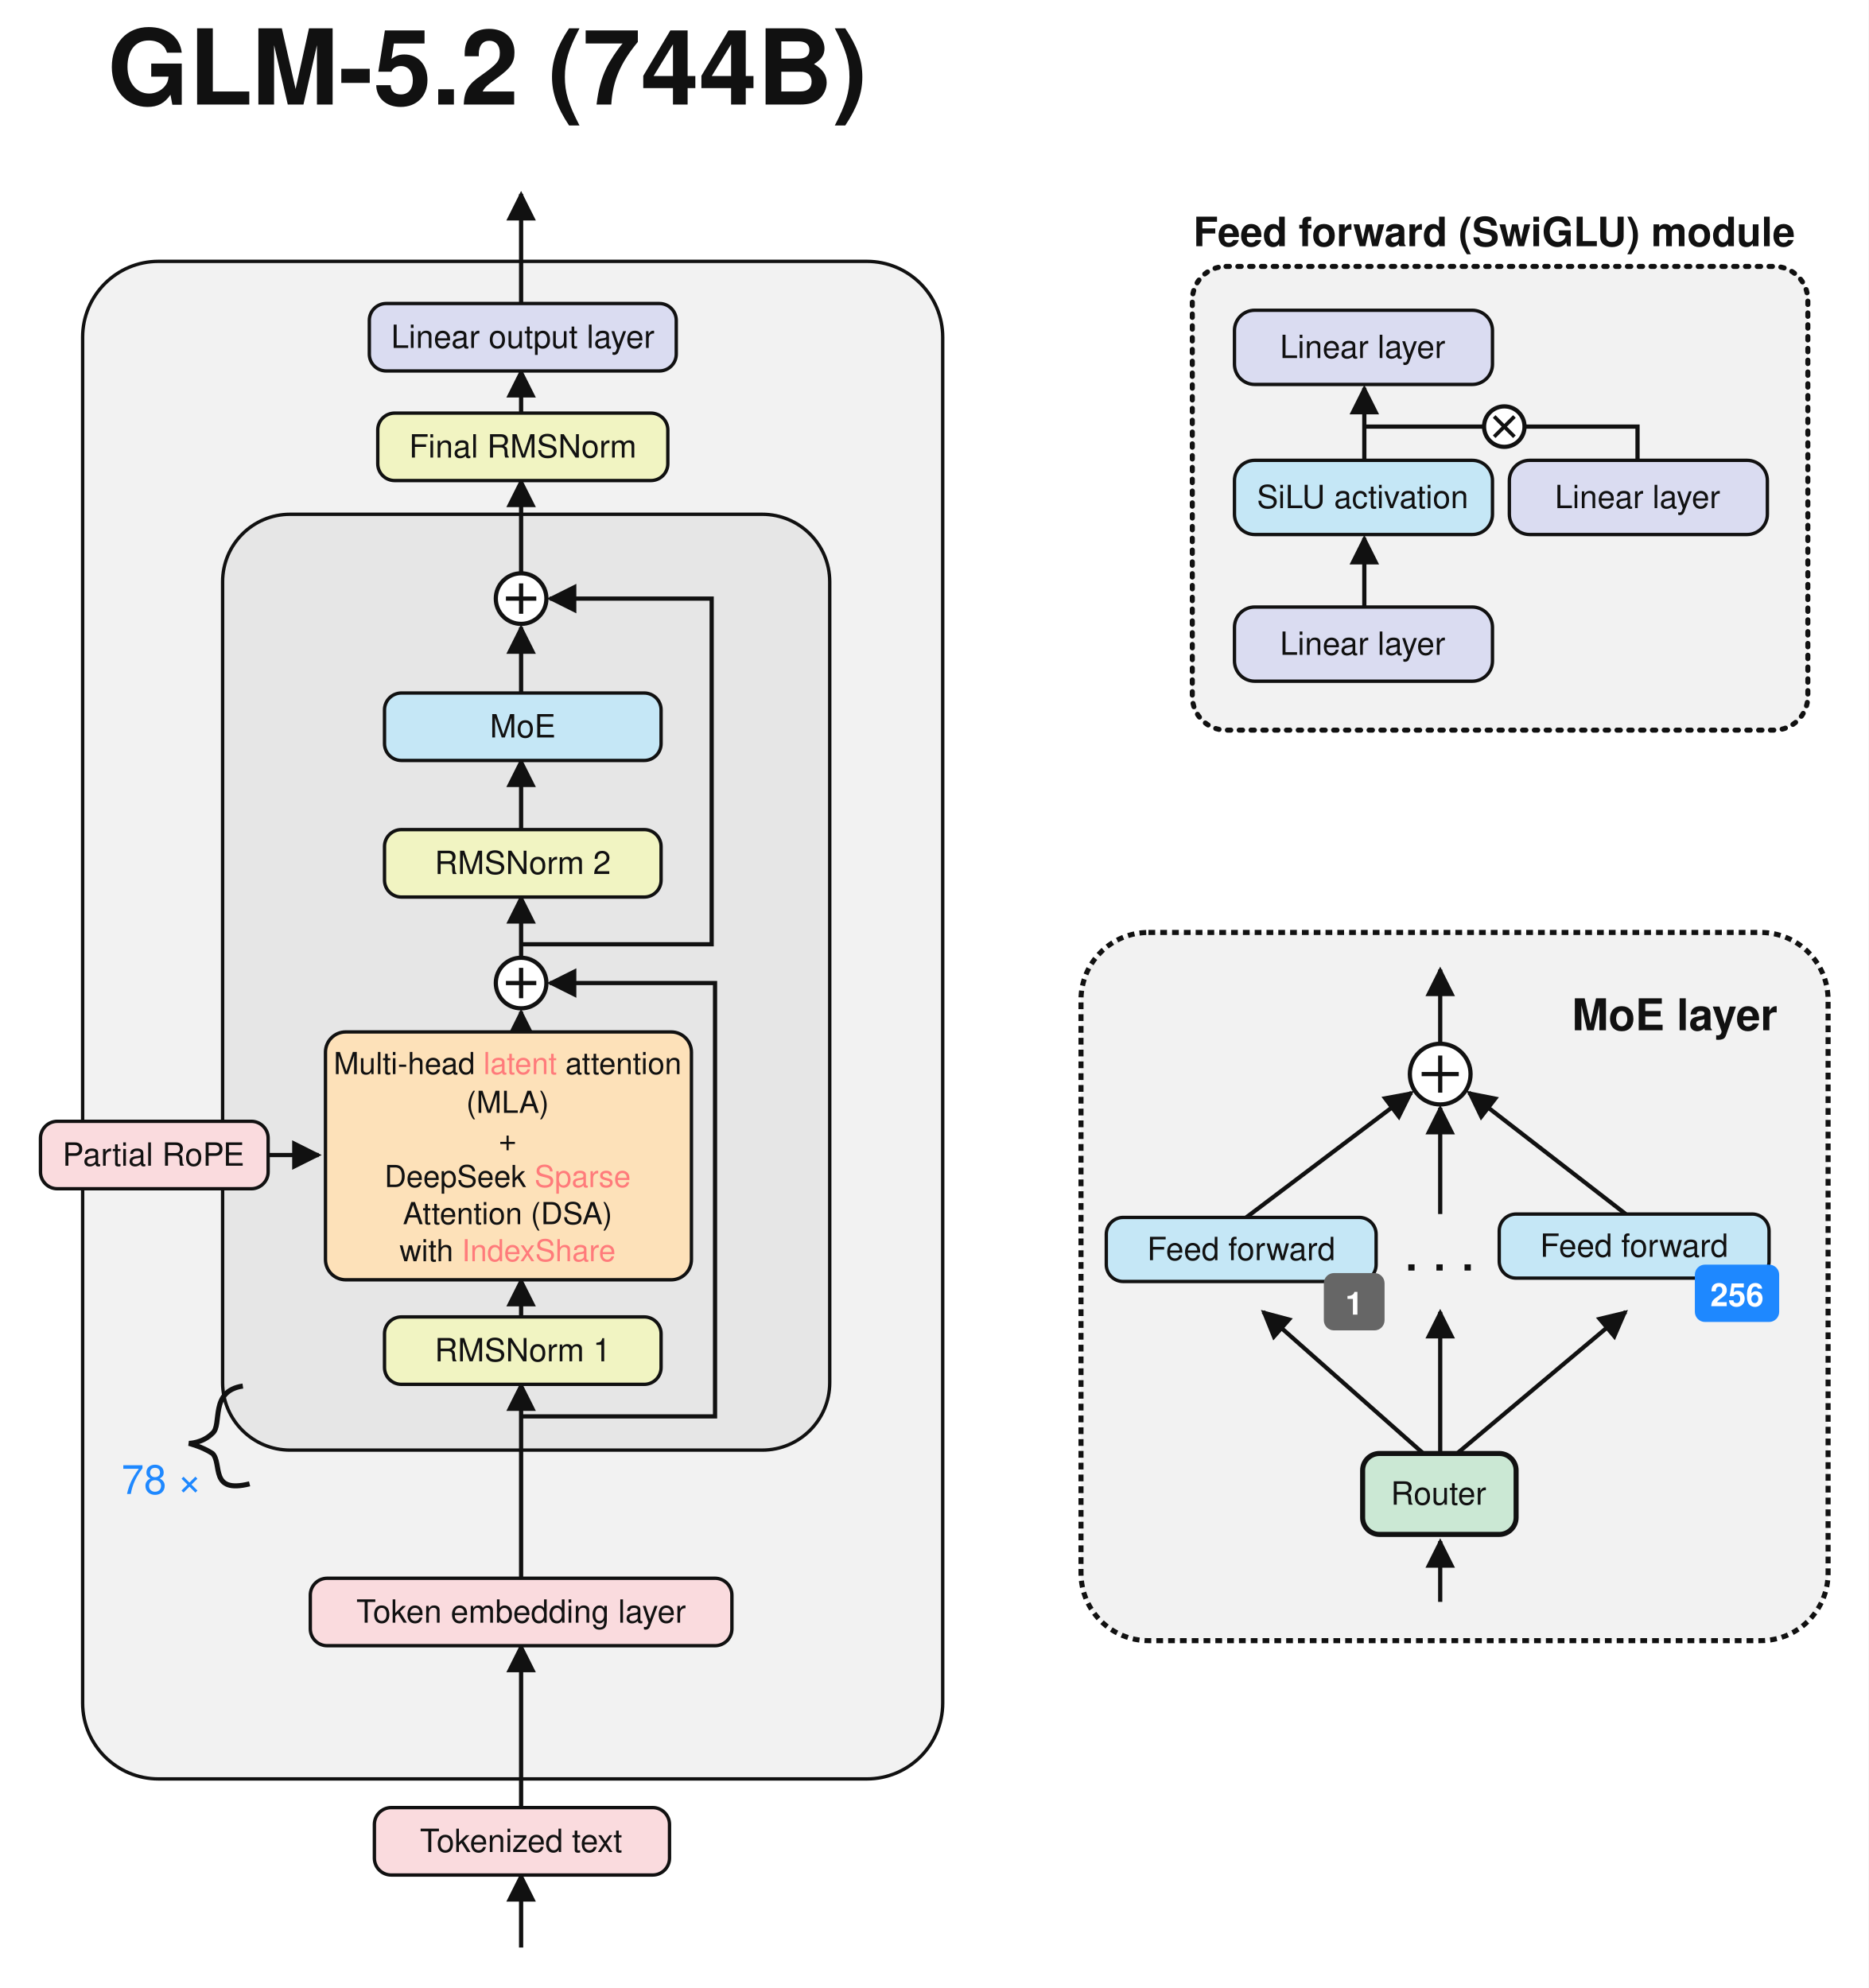
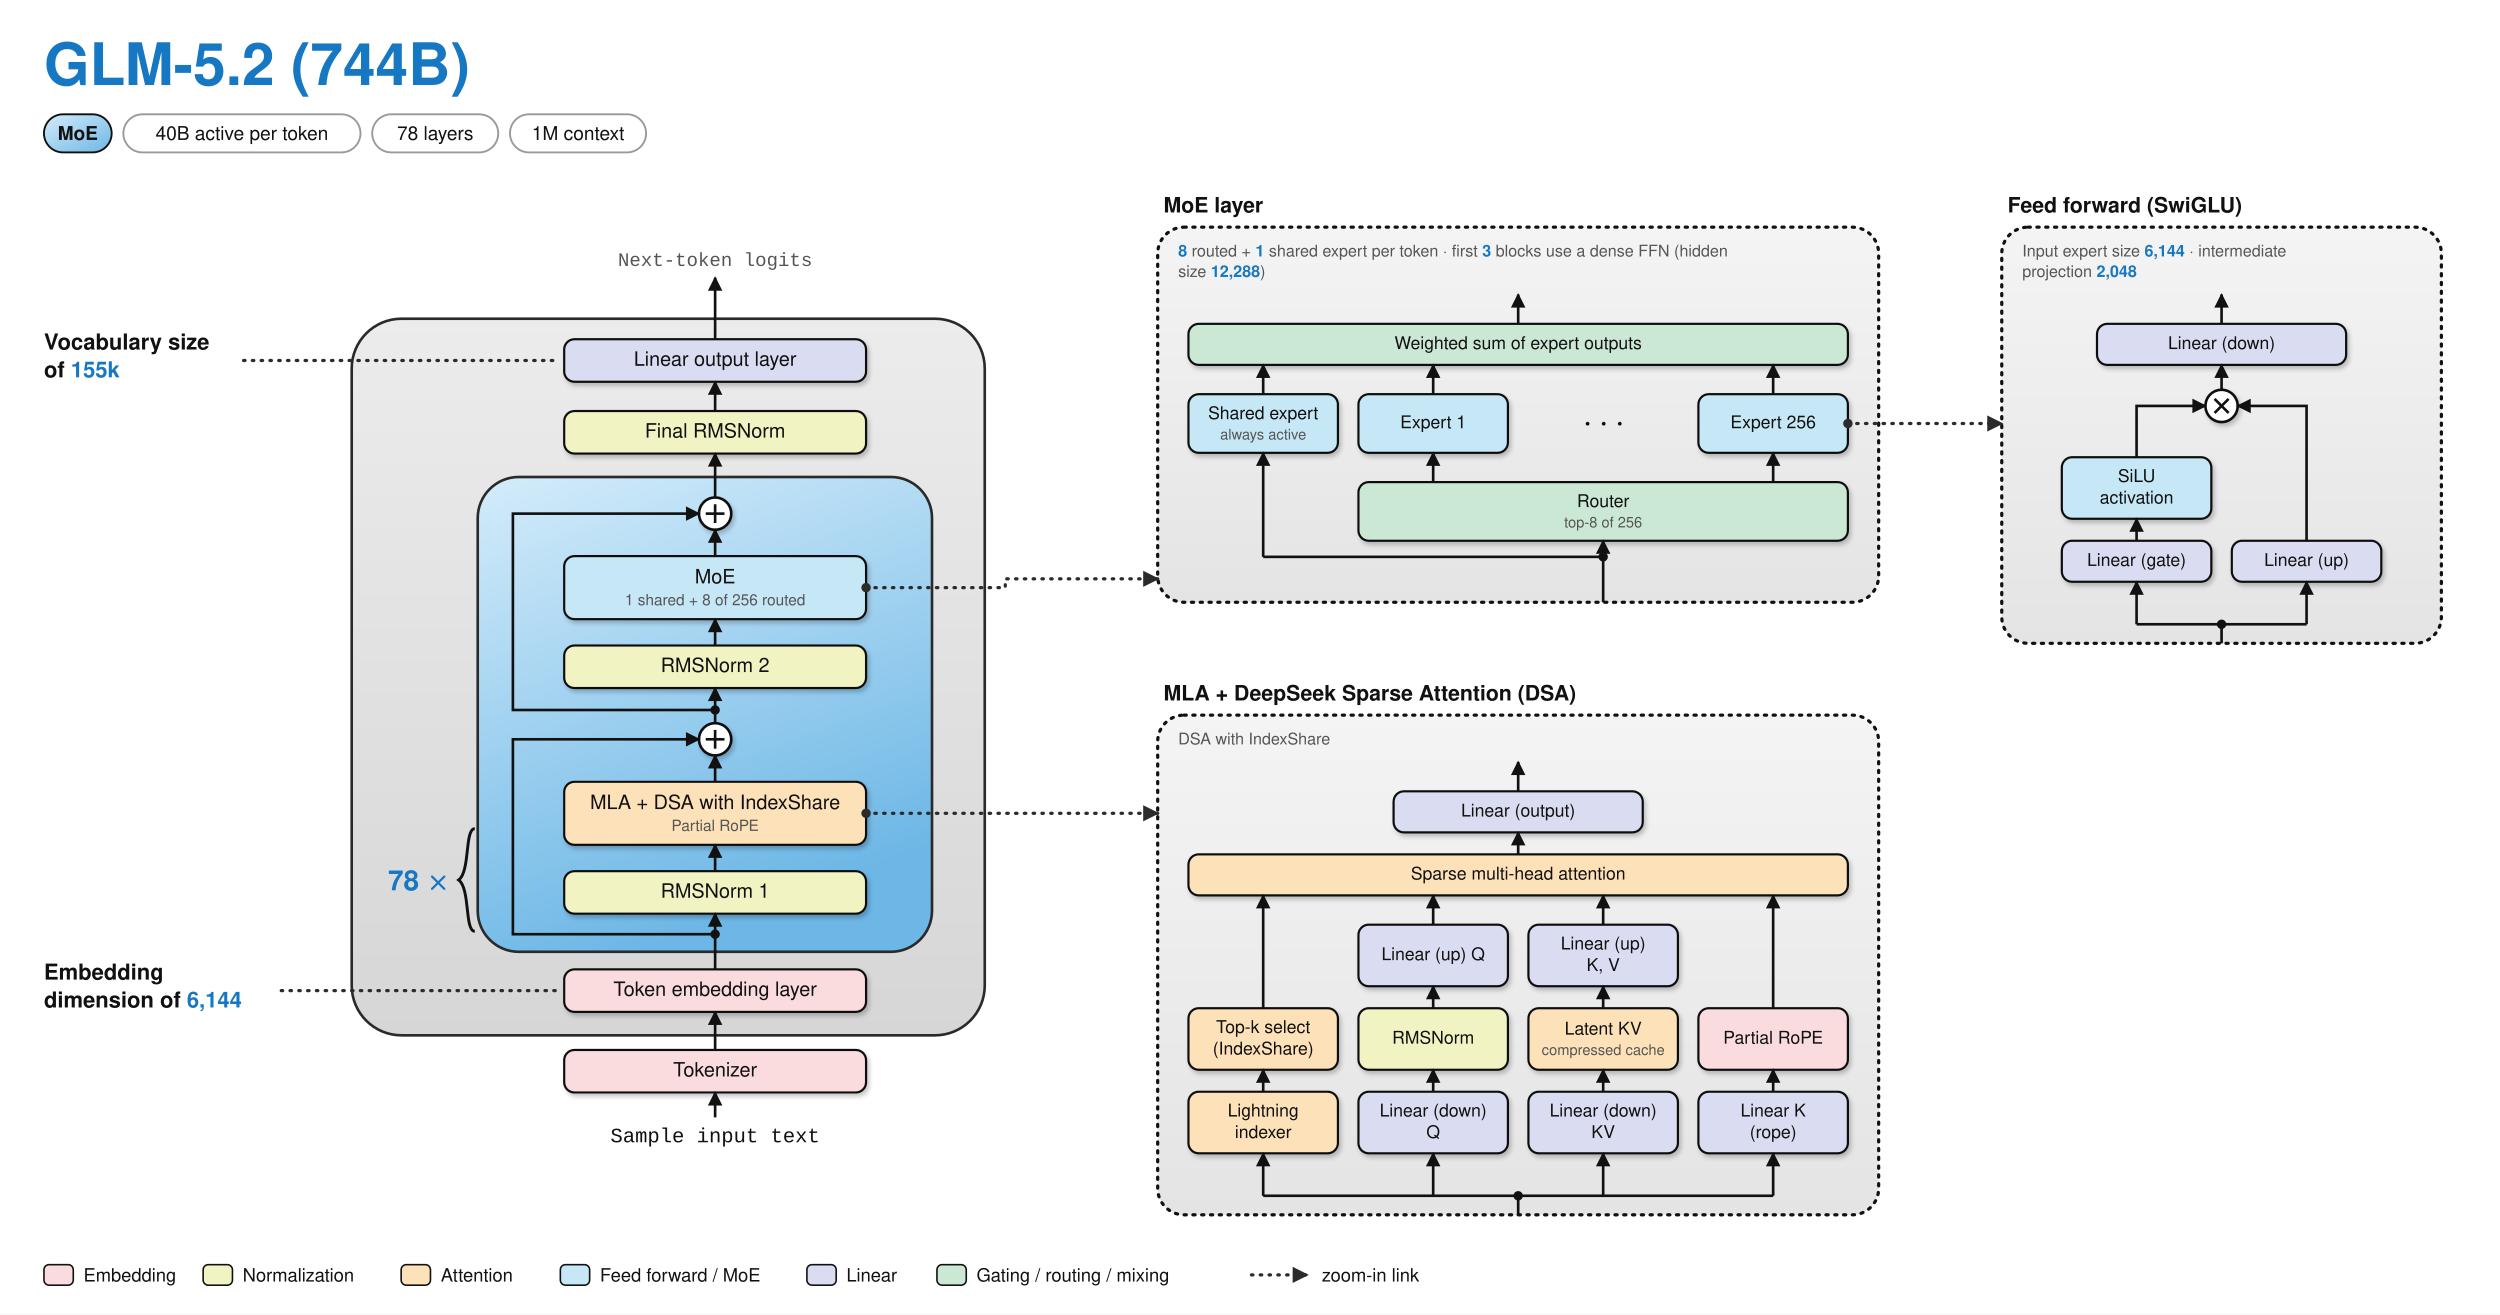
- <svg xmlns="http://www.w3.org/2000/svg" viewBox="156 0 1108 1179" width="1108" height="1179" font-family="Helvetica, Arial, sans-serif">
+ <svg xmlns="http://www.w3.org/2000/svg" viewBox="0 0 1706 897" width="1706" height="897" font-family="'Segoe UI', 'Segoe UI Variable', Helvetica, Arial, sans-serif">
  <defs>
-     <marker id="arr" viewBox="0 0 10 10" refX="9" refY="5" markerWidth="7" markerHeight="7" orient="auto-start-reverse">
+     <marker id="ar" viewBox="0 0 10 10" refX="9" refY="5" markerWidth="5.5" markerHeight="5.5" orient="auto-start-reverse">
      <path d="M0,0 L10,5 L0,10 z" fill="#111" />
    </marker>
-     <linearGradient id="blueGrad" x1="0" y1="0" x2="0" y2="1">
-       <stop offset="0" stop-color="#0a66d0" />
-       <stop offset="1" stop-color="#4dbaf7" />
-     </linearGradient>
-     <style>
-       .box { fill: #fff; stroke: #111; stroke-width: 2; }
-       .lbl { font-size: 19px; fill: #111; text-anchor: middle; dominant-baseline: middle; }
-       .line { stroke: #111; stroke-width: 2.5; fill: none; }
-       .dot { stroke: #111; stroke-width: 3; stroke-dasharray: 2 5; stroke-linecap: round; fill: none; }
-       .note { font-size: 24px; font-weight: bold; fill: #111; }
-       .blue { fill: #1e88ff; }
-       .red { fill: #ff7b7b; }
-     </style>
+     <marker id="lk" viewBox="0 0 10 10" refX="9" refY="5" markerWidth="5" markerHeight="5" orient="auto-start-reverse">
+       <path d="M0,0 L10,5 L0,10 z" fill="#2b2b2b" />
+     </marker>
+     <filter id="sh" x="-10%" y="-20%" width="130%" height="160%">
+       <feDropShadow dx="1.5" dy="2.2" stdDeviation="1.6" flood-color="#000" flood-opacity="0.22" />
+     </filter>
+     <linearGradient id="bg" x1="0" y1="0" x2="0.35" y2="1">
+       <stop offset="0.00" stop-color="#d4ecfa" />
+       <stop offset="1.00" stop-color="#6db7e6" />
+     </linearGradient>
+     <linearGradient id="fg" x1="0" y1="0" x2="0" y2="1">
+       <stop offset="0" stop-color="#ececec" />
+       <stop offset="1" stop-color="#d6d6d6" />
+     </linearGradient>
+     <linearGradient id="pg" x1="0" y1="0" x2="0" y2="1">
+       <stop offset="0" stop-color="#f4f4f4" />
+       <stop offset="1" stop-color="#e4e4e4" />
+     </linearGradient>
+     <linearGradient id="chipDense" x1="0" y1="0" x2="1" y2="1">
+       <stop offset="0" stop-color="#dfe2fa" />
+       <stop offset="1" stop-color="#9aa2e8" />
+     </linearGradient>
+     <linearGradient id="chipMoE" x1="0" y1="0" x2="1" y2="1">
+       <stop offset="0" stop-color="#d4ecfa" />
+       <stop offset="1" stop-color="#6db7e6" />
+     </linearGradient>
+     <linearGradient id="chipHybrid" x1="0" y1="0" x2="1" y2="1">
+       <stop offset="0" stop-color="#ffe8cc" />
+       <stop offset="1" stop-color="#f3a95e" />
+     </linearGradient>
+     <linearGradient id="chipRecurrent" x1="0" y1="0" x2="1" y2="1">
+       <stop offset="0" stop-color="#d6f0de" />
+       <stop offset="1" stop-color="#77c690" />
+     </linearGradient>
  </defs>
-   <rect width="1108" height="1179" fill="#fff" x="156" y="0" />
-   <text x="445" y="62" font-size="62" font-weight="bold" fill="#1e88ff" text-anchor="middle" style="fill:#111">GLM-5.2 (744B)</text>
-   <rect x="205" y="155" width="510" height="900" rx="45" fill="#e6e6e6" stroke="#111" stroke-width="2" style="fill:#f2f2f2;stroke:#111" />
-   <rect x="288" y="305" width="360" height="555" rx="40" fill="url(#blueGrad)" stroke="#111" stroke-width="2" style="fill:#e6e6e6;stroke:#111" />
-   <line class="line" x1="465" y1="1155" x2="465" y2="1112" marker-end="url(#arr)" />
-   <line class="line" x1="465" y1="1072" x2="465" y2="976" marker-end="url(#arr)" />
-   <line class="line" x1="465" y1="936" x2="465" y2="821" marker-end="url(#arr)" />
-   <line class="line" x1="465" y1="781" x2="465" y2="759" marker-end="url(#arr)" />
-   <line class="line" x1="465" y1="612" x2="465" y2="600" marker-end="url(#arr)" />
-   <line class="line" x1="465" y1="568" x2="465" y2="532" marker-end="url(#arr)" />
-   <line class="line" x1="465" y1="492" x2="465" y2="451" marker-end="url(#arr)" />
-   <line class="line" x1="465" y1="411" x2="465" y2="372" marker-end="url(#arr)" />
-   <line class="line" x1="465" y1="340" x2="465" y2="285" marker-end="url(#arr)" />
-   <line class="line" x1="465" y1="245" x2="465" y2="220" marker-end="url(#arr)" />
-   <line class="line" x1="465" y1="180" x2="465" y2="115" marker-end="url(#arr)" />
-   <path class="line" d="M465,840 H580 V583 H482" marker-end="url(#arr)" />
-   <path class="line" d="M465,560 H578 V355 H482" marker-end="url(#arr)" />
-   <g>
-     <circle cx="465" cy="355" r="15" fill="#fff" stroke="#111" stroke-width="2.5" />
-     <path d="M456,355 H474 M465,346 V364" stroke="#111" stroke-width="2.5" />
-     <circle cx="465" cy="583" r="15" fill="#fff" stroke="#111" stroke-width="2.5" />
-     <path d="M456,583 H474 M465,574 V592" stroke="#111" stroke-width="2.5" />
-   </g>
-   <rect class="box" x="375" y="180" width="182" height="40" rx="10" style="fill:#dadcf1;stroke:#111" />
-   <text class="lbl" x="466" y="200" style="fill:#111">Linear output layer</text>
-   <rect class="box" x="380" y="245" width="172" height="40" rx="10" style="fill:#f1f4c2;stroke:#111" />
-   <text class="lbl" x="466" y="265" style="fill:#111">Final RMSNorm</text>
-   <rect class="box" x="384" y="411" width="164" height="40" rx="10" style="fill:#c5e7f6;stroke:#111" />
-   <text class="lbl" x="466" y="431" style="fill:#111">MoE</text>
-   <rect class="box" x="384" y="492" width="164" height="40" rx="10" style="fill:#f1f4c2;stroke:#111" />
-   <text class="lbl" x="466" y="512" style="fill:#111">RMSNorm 2</text>
-   <rect x="349" y="612" width="217" height="147" rx="12" fill="#454545" stroke="#111" stroke-width="2" style="fill:#fde1b9;stroke:#111" />
-   <g font-size="18" fill="#fff" text-anchor="middle">
-     <text x="457" y="637" style="fill:#111">Multi-head <tspan class="red">latent</tspan> attention</text>
-     <text x="457" y="660" style="fill:#111">(MLA)</text>
-     <text x="457" y="682" style="fill:#111">+</text>
-     <text x="457" y="704" style="fill:#111">DeepSeek <tspan class="red">Sparse</tspan>
-     </text>
-     <text x="457" y="726" style="fill:#111">Attention (DSA)</text>
-     <text x="457" y="748" style="fill:#111">with <tspan class="red">IndexShare</tspan>
-     </text>
-   </g>
-   <rect class="box" x="384" y="781" width="164" height="40" rx="10" style="fill:#f1f4c2;stroke:#111" />
-   <text class="lbl" x="466" y="801" style="fill:#111">RMSNorm 1</text>
-   <rect class="box" x="340" y="936" width="250" height="40" rx="10" style="fill:#fadbde;stroke:#111" />
-   <text class="lbl" x="465" y="956" style="fill:#111">Token embedding layer</text>
-   <rect class="box" x="378" y="1072" width="175" height="40" rx="10" style="fill:#fadbde;stroke:#111" />
-   <text class="lbl" x="465" y="1092" style="fill:#111">Tokenized text</text>
-   <rect class="box" x="180" y="665" width="135" height="40" rx="10" style="fill:#fadbde;stroke:#111" />
-   <text class="lbl" x="247" y="685" style="fill:#111">Partial RoPE</text>
-   <line class="line" x1="315" y1="685" x2="345" y2="685" marker-end="url(#arr)" />
-   <path d="M300,822 C280,825 288,845 282,850 C276,856 268,856 268,856 C268,856 276,858 282,862 C288,868 280,886 304,880" stroke="#111" stroke-width="3" fill="none" />
-   <text x="228" y="886" font-size="24" class="blue">78 ×</text>
-   <text class="note" x="1042" y="146" text-anchor="middle">Feed forward (SwiGLU) module</text>
-   <rect x="863" y="158" width="365" height="275" rx="20" fill="#ececec" stroke="#111" stroke-width="3" stroke-dasharray="2 5" stroke-linecap="round" style="fill:#f2f2f2;stroke:#111" />
-   <rect class="box" x="888" y="184" width="153" height="44" rx="12" style="fill:#dadcf1;stroke:#111" />
-   <text class="lbl" x="964" y="206" style="fill:#111">Linear layer</text>
-   <rect class="box" x="888" y="273" width="153" height="44" rx="12" style="fill:#c5e7f6;stroke:#111" />
-   <text class="lbl" x="964" y="295" style="fill:#111">SiLU activation</text>
-   <rect class="box" x="1051" y="273" width="153" height="44" rx="12" style="fill:#dadcf1;stroke:#111" />
-   <text class="lbl" x="1127" y="295" style="fill:#111">Linear layer</text>
-   <rect class="box" x="888" y="360" width="153" height="44" rx="12" style="fill:#dadcf1;stroke:#111" />
-   <text class="lbl" x="964" y="382" style="fill:#111">Linear layer</text>
-   <line class="line" x1="965" y1="360" x2="965" y2="319" marker-end="url(#arr)" />
-   <line class="line" x1="965" y1="273" x2="965" y2="230" marker-end="url(#arr)" />
-   <path class="line" d="M1127,273 V253 H1060" />
-   <line class="line" x1="1036" y1="253" x2="965" y2="253" />
-   <circle cx="1048" cy="253" r="12" fill="#fff" stroke="#111" stroke-width="2.5" />
-   <path d="M1042,247 L1054,259 M1054,247 L1042,259" stroke="#111" stroke-width="2.2" />
-   <rect x="797" y="553" width="443" height="420" rx="40" fill="#fff" stroke="#1e88ff" stroke-width="3" stroke-dasharray="4 3" style="fill:#f2f2f2;stroke:#111" />
-   <text x="1210" y="611" font-size="26" font-weight="bold" fill="#111" text-anchor="end">MoE layer</text>
-   <line class="line" x1="1010" y1="619" x2="1010" y2="575" marker-end="url(#arr)" />
-   <circle cx="1010" cy="637" r="18" fill="#fff" stroke="#111" stroke-width="2.5" />
-   <path d="M999,637 H1021 M1010,626 V648" stroke="#111" stroke-width="2.5" />
-   <line class="line" x1="895" y1="722" x2="993" y2="648" marker-end="url(#arr)" />
-   <line class="line" x1="1010" y1="720" x2="1010" y2="657" marker-end="url(#arr)" />
-   <line class="line" x1="1120" y1="720" x2="1027" y2="648" marker-end="url(#arr)" />
-   <rect class="box" x="812" y="722" width="160" height="38" rx="10" style="fill:#c5e7f6;stroke:#111" />
-   <text class="lbl" x="892" y="741" style="fill:#111">Feed forward</text>
-   <rect x="941" y="755" width="36" height="34" rx="6" fill="#666" />
-   <text x="959" y="773" font-size="19" font-weight="bold" fill="#fff" text-anchor="middle" dominant-baseline="middle">1</text>
-   <rect class="box" x="1045" y="720" width="160" height="38" rx="10" style="fill:#c5e7f6;stroke:#111" />
-   <text class="lbl" x="1125" y="739" style="fill:#111">Feed forward</text>
-   <rect x="1161" y="750" width="50" height="34" rx="6" fill="#1e88ff" />
-   <text x="1186" y="768" font-size="19" font-weight="bold" fill="#fff" text-anchor="middle" dominant-baseline="middle">256</text>
-   <text x="1010" y="760" font-size="30" font-weight="bold" fill="#111" text-anchor="middle">· · ·</text>
-   <line class="line" x1="1000" y1="862" x2="905" y2="778" marker-end="url(#arr)" />
-   <line class="line" x1="1010" y1="862" x2="1010" y2="778" marker-end="url(#arr)" />
-   <line class="line" x1="1020" y1="862" x2="1120" y2="778" marker-end="url(#arr)" />
-   <rect x="964" y="862" width="91" height="48" rx="10" fill="#fff" stroke="#1e88ff" stroke-width="3" style="fill:#cbe8d4;stroke:#111" />
-   <text class="lbl" x="1009" y="886" style="fill:#111">Router</text>
-   <line class="line" x1="1010" y1="950" x2="1010" y2="914" marker-end="url(#arr)" />
-   <g font-size="24" fill="#111">
-     </g>
+   <rect width="1706" height="897" fill="#fff" />
+   <rect x="240" y="217.5" width="432" height="489.0" rx="34" fill="url(#fg)" stroke="#2a2a2a" stroke-width="1.8" />
+   <rect x="326" y="325.5" width="310" height="324.0" rx="28" fill="url(#bg)" stroke="#2a2a2a" stroke-width="1.8" />
+   <path d="M324,565.5 C317,565.5 321,594.5 313,600.5 C321,606.5 317,635.5 324,635.5" fill="none" stroke="#111" stroke-width="2" />
+   <rect x="790.0" y="155.0" width="492.0" height="256.0" rx="18" fill="url(#pg)" stroke="#111" stroke-width="2.2" stroke-dasharray="1.5 4.5" stroke-linecap="round" />
+   <rect x="1366.0" y="155.0" width="300.0" height="284.0" rx="18" fill="url(#pg)" stroke="#111" stroke-width="2.2" stroke-dasharray="1.5 4.5" stroke-linecap="round" />
+   <rect x="790.0" y="488.0" width="492.0" height="341.0" rx="18" fill="url(#pg)" stroke="#111" stroke-width="2.2" stroke-dasharray="1.5 4.5" stroke-linecap="round" />
+   <rect x="385.0" y="716.5" width="206.0" height="29.0" rx="7" fill="#fadbde" stroke="#111" stroke-width="1.5" filter="url(#sh)" />
+   <text x="488.0" y="734.6" font-family="'Segoe UI', 'Segoe UI Variable', Helvetica, Arial, sans-serif" font-size="13.5" text-anchor="middle" fill="#111">Tokenizer</text>
+   <rect x="385.0" y="661.5" width="206.0" height="29.0" rx="7" fill="#fadbde" stroke="#111" stroke-width="1.5" filter="url(#sh)" />
+   <text x="488.0" y="679.6" font-family="'Segoe UI', 'Segoe UI Variable', Helvetica, Arial, sans-serif" font-size="13.5" text-anchor="middle" fill="#111">Token embedding layer</text>
+   <text x="306.0" y="607.5" font-family="'Segoe UI', 'Segoe UI Variable', Helvetica, Arial, sans-serif" font-size="19" text-anchor="end" font-weight="bold" fill="#1677c2">78 <tspan font-family="KaTeX_Main, 'Latin Modern Math', 'Cambria Math', 'Times New Roman', serif">×</tspan>
+   </text>
+   <rect x="385.0" y="594.5" width="206.0" height="29.0" rx="7" fill="#f1f4c2" stroke="#111" stroke-width="1.5" filter="url(#sh)" />
+   <text x="488.0" y="612.6" font-family="'Segoe UI', 'Segoe UI Variable', Helvetica, Arial, sans-serif" font-size="13.5" text-anchor="middle" fill="#111">RMSNorm 1</text>
+   <rect x="385.0" y="533.5" width="206.0" height="43.0" rx="7" fill="#fde1b9" stroke="#111" stroke-width="1.5" filter="url(#sh)" />
+   <text x="488.0" y="552.1" font-family="'Segoe UI', 'Segoe UI Variable', Helvetica, Arial, sans-serif" font-size="13.5" text-anchor="middle" fill="#111">MLA + DSA with IndexShare</text>
+   <text x="488.0" y="567.0" font-family="'Segoe UI', 'Segoe UI Variable', Helvetica, Arial, sans-serif" font-size="10.5" text-anchor="middle" fill="#555">Partial RoPE</text>
+   <circle cx="488.0" cy="504.5" r="11" fill="#fff" stroke="#111" stroke-width="1.8" filter="url(#sh)" />
+   <path d="M481.6,504.5 H494.4 M488.0,498.1 V510.9" stroke="#111" stroke-width="1.8" />
+   <rect x="385.0" y="440.5" width="206.0" height="29.0" rx="7" fill="#f1f4c2" stroke="#111" stroke-width="1.5" filter="url(#sh)" />
+   <text x="488.0" y="458.6" font-family="'Segoe UI', 'Segoe UI Variable', Helvetica, Arial, sans-serif" font-size="13.5" text-anchor="middle" fill="#111">RMSNorm 2</text>
+   <rect x="385.0" y="379.5" width="206.0" height="43.0" rx="7" fill="#c5e7f6" stroke="#111" stroke-width="1.5" filter="url(#sh)" />
+   <text x="488.0" y="398.1" font-family="'Segoe UI', 'Segoe UI Variable', Helvetica, Arial, sans-serif" font-size="13.5" text-anchor="middle" fill="#111">MoE</text>
+   <text x="488.0" y="413.0" font-family="'Segoe UI', 'Segoe UI Variable', Helvetica, Arial, sans-serif" font-size="10.5" text-anchor="middle" fill="#555">1 shared + 8 of 256 routed</text>
+   <circle cx="488.0" cy="350.5" r="11" fill="#fff" stroke="#111" stroke-width="1.8" filter="url(#sh)" />
+   <path d="M481.6,350.5 H494.4 M488.0,344.1 V356.9" stroke="#111" stroke-width="1.8" />
+   <rect x="385.0" y="280.5" width="206.0" height="29.0" rx="7" fill="#f1f4c2" stroke="#111" stroke-width="1.5" filter="url(#sh)" />
+   <text x="488.0" y="298.6" font-family="'Segoe UI', 'Segoe UI Variable', Helvetica, Arial, sans-serif" font-size="13.5" text-anchor="middle" fill="#111">Final RMSNorm</text>
+   <rect x="385.0" y="231.5" width="206.0" height="29.0" rx="7" fill="#dadcf1" stroke="#111" stroke-width="1.5" filter="url(#sh)" />
+   <text x="488.0" y="249.6" font-family="'Segoe UI', 'Segoe UI Variable', Helvetica, Arial, sans-serif" font-size="13.5" text-anchor="middle" fill="#111">Linear output layer</text>
+   <text x="488.0" y="779.5" font-family="Consolas, Menlo, 'Courier New', monospace" font-size="14" text-anchor="middle" fill="#111">Sample input text</text>
+   <polyline points="488.0,762.5 488.0,745.5" fill="none" stroke="#111" stroke-width="1.8" marker-end="url(#ar)" />
+   <polyline points="488.0,716.5 488.0,690.5" fill="none" stroke="#111" stroke-width="1.8" marker-end="url(#ar)" />
+   <polyline points="488.0,661.5 488.0,623.5" fill="none" stroke="#111" stroke-width="1.8" marker-end="url(#ar)" />
+   <circle cx="488.0" cy="637.5" r="3.2" fill="#111" />
+   <polyline points="488.0,637.5 350.0,637.5 350.0,504.5 477.0,504.5" fill="none" stroke="#111" stroke-width="1.8" marker-end="url(#ar)" />
+   <polyline points="488.0,594.5 488.0,576.5" fill="none" stroke="#111" stroke-width="1.8" marker-end="url(#ar)" />
+   <polyline points="488.0,533.5 488.0,515.5" fill="none" stroke="#111" stroke-width="1.8" marker-end="url(#ar)" />
+   <polyline points="488.0,493.5 488.0,469.5" fill="none" stroke="#111" stroke-width="1.8" marker-end="url(#ar)" />
+   <circle cx="488.0" cy="484.5" r="3.2" fill="#111" />
+   <polyline points="488.0,484.5 350.0,484.5 350.0,350.5 477.0,350.5" fill="none" stroke="#111" stroke-width="1.8" marker-end="url(#ar)" />
+   <polyline points="488.0,440.5 488.0,422.5" fill="none" stroke="#111" stroke-width="1.8" marker-end="url(#ar)" />
+   <polyline points="488.0,379.5 488.0,361.5" fill="none" stroke="#111" stroke-width="1.8" marker-end="url(#ar)" />
+   <polyline points="488.0,339.5 488.0,309.5" fill="none" stroke="#111" stroke-width="1.8" marker-end="url(#ar)" />
+   <polyline points="488.0,280.5 488.0,260.5" fill="none" stroke="#111" stroke-width="1.8" marker-end="url(#ar)" />
+   <polyline points="488.0,231.5 488.0,189.5" fill="none" stroke="#111" stroke-width="1.8" marker-end="url(#ar)" />
+   <text x="488.0" y="181.5" font-family="Consolas, Menlo, 'Courier New', monospace" font-size="13" text-anchor="middle" fill="#555">Next-token logits</text>
+   <text x="30.0" y="668.5" font-family="'Segoe UI', 'Segoe UI Variable', Helvetica, Arial, sans-serif" font-size="15" text-anchor="start" font-weight="bold" fill="#111">Embedding</text>
+   <text x="30.0" y="687.5" font-family="'Segoe UI', 'Segoe UI Variable', Helvetica, Arial, sans-serif" font-size="15" text-anchor="start" font-weight="bold" fill="#111">dimension of <tspan fill="#1677c2" font-weight="bold">6,144</tspan>
+   </text>
+   <polyline points="191.9,676.0 381.0,676.0" fill="none" stroke="#2b2b2b" stroke-width="2.2" stroke-dasharray="1 5" stroke-linecap="round" />
+   <text x="30.0" y="238.5" font-family="'Segoe UI', 'Segoe UI Variable', Helvetica, Arial, sans-serif" font-size="15" text-anchor="start" font-weight="bold" fill="#111">Vocabulary size</text>
+   <text x="30.0" y="257.5" font-family="'Segoe UI', 'Segoe UI Variable', Helvetica, Arial, sans-serif" font-size="15" text-anchor="start" font-weight="bold" fill="#111">of <tspan fill="#1677c2" font-weight="bold">155k</tspan>
+   </text>
+   <polyline points="166.2,246.0 381.0,246.0" fill="none" stroke="#2b2b2b" stroke-width="2.2" stroke-dasharray="1 5" stroke-linecap="round" />
+   <text x="794.0" y="145.0" font-family="'Segoe UI', 'Segoe UI Variable', Helvetica, Arial, sans-serif" font-size="14.5" text-anchor="start" font-weight="bold" fill="#111">MoE layer</text>
+   <text x="804.0" y="175.0" font-family="'Segoe UI', 'Segoe UI Variable', Helvetica, Arial, sans-serif" font-size="11" text-anchor="start" fill="#555">
+     <tspan fill="#1677c2" font-weight="bold">8</tspan> routed + <tspan fill="#1677c2" font-weight="bold">1</tspan> shared expert per token <tspan font-family="KaTeX_Main, 'Latin Modern Math', 'Cambria Math', 'Times New Roman', serif">·</tspan> first <tspan fill="#1677c2" font-weight="bold">3</tspan> blocks use a dense FFN (hidden</text>
+   <text x="804.0" y="189.0" font-family="'Segoe UI', 'Segoe UI Variable', Helvetica, Arial, sans-serif" font-size="11" text-anchor="start" fill="#555">size <tspan fill="#1677c2" font-weight="bold">12,288</tspan>)</text>
+   <rect x="811.0" y="221.0" width="450.0" height="28.0" rx="7" fill="#cbe8d4" stroke="#111" stroke-width="1.5" filter="url(#sh)" />
+   <text x="1036.0" y="238.2" font-family="'Segoe UI', 'Segoe UI Variable', Helvetica, Arial, sans-serif" font-size="12" text-anchor="middle" fill="#111">Weighted sum of expert outputs</text>
+   <rect x="811.0" y="269.0" width="102.0" height="40.0" rx="7" fill="#c5e7f6" stroke="#111" stroke-width="1.5" filter="url(#sh)" />
+   <text x="862.0" y="286.0" font-family="'Segoe UI', 'Segoe UI Variable', Helvetica, Arial, sans-serif" font-size="12" text-anchor="middle" fill="#111">Shared expert</text>
+   <text x="862.0" y="299.9" font-family="'Segoe UI', 'Segoe UI Variable', Helvetica, Arial, sans-serif" font-size="10" text-anchor="middle" fill="#555">always active</text>
+   <rect x="927.0" y="269.0" width="102.0" height="40.0" rx="7" fill="#c5e7f6" stroke="#111" stroke-width="1.5" filter="url(#sh)" />
+   <text x="978.0" y="292.2" font-family="'Segoe UI', 'Segoe UI Variable', Helvetica, Arial, sans-serif" font-size="12" text-anchor="middle" fill="#111">Expert 1</text>
+   <text x="1094.0" y="294.0" font-family="KaTeX_Main, 'Latin Modern Math', 'Cambria Math', 'Times New Roman', serif" font-size="18" text-anchor="middle" font-weight="bold" fill="#111">
+     <tspan font-family="KaTeX_Main, 'Latin Modern Math', 'Cambria Math', 'Times New Roman', serif">·</tspan>
+     <tspan font-family="KaTeX_Main, 'Latin Modern Math', 'Cambria Math', 'Times New Roman', serif">·</tspan>
+     <tspan font-family="KaTeX_Main, 'Latin Modern Math', 'Cambria Math', 'Times New Roman', serif">·</tspan>
+   </text>
+   <rect x="1159.0" y="269.0" width="102.0" height="40.0" rx="7" fill="#c5e7f6" stroke="#111" stroke-width="1.5" filter="url(#sh)" />
+   <text x="1210.0" y="292.2" font-family="'Segoe UI', 'Segoe UI Variable', Helvetica, Arial, sans-serif" font-size="12" text-anchor="middle" fill="#111">Expert 256</text>
+   <polyline points="862.0,269.0 862.0,249.0" fill="none" stroke="#111" stroke-width="1.8" marker-end="url(#ar)" />
+   <polyline points="978.0,269.0 978.0,249.0" fill="none" stroke="#111" stroke-width="1.8" marker-end="url(#ar)" />
+   <polyline points="1210.0,269.0 1210.0,249.0" fill="none" stroke="#111" stroke-width="1.8" marker-end="url(#ar)" />
+   <rect x="927.0" y="329.0" width="334.0" height="40.0" rx="7" fill="#cbe8d4" stroke="#111" stroke-width="1.5" filter="url(#sh)" />
+   <text x="1094.0" y="346.0" font-family="'Segoe UI', 'Segoe UI Variable', Helvetica, Arial, sans-serif" font-size="12" text-anchor="middle" fill="#111">Router</text>
+   <text x="1094.0" y="359.9" font-family="'Segoe UI', 'Segoe UI Variable', Helvetica, Arial, sans-serif" font-size="10" text-anchor="middle" fill="#555">top-8 of 256</text>
+   <polyline points="978.0,329.0 978.0,309.0" fill="none" stroke="#111" stroke-width="1.8" marker-end="url(#ar)" />
+   <polyline points="1210.0,329.0 1210.0,309.0" fill="none" stroke="#111" stroke-width="1.8" marker-end="url(#ar)" />
+   <polyline points="1094.0,411.0 1094.0,369.0" fill="none" stroke="#111" stroke-width="1.8" marker-end="url(#ar)" />
+   <polyline points="862.0,380.0 1094.0,380.0" fill="none" stroke="#111" stroke-width="1.8" />
+   <circle cx="1094.0" cy="380.0" r="3.2" fill="#111" />
+   <polyline points="862.0,380.0 862.0,309.0" fill="none" stroke="#111" stroke-width="1.8" marker-end="url(#ar)" />
+   <polyline points="1036.0,221.0 1036.0,201.0" fill="none" stroke="#111" stroke-width="1.8" marker-end="url(#ar)" />
+   <text x="1370.0" y="145.0" font-family="'Segoe UI', 'Segoe UI Variable', Helvetica, Arial, sans-serif" font-size="14.5" text-anchor="start" font-weight="bold" fill="#111">Feed forward (SwiGLU)</text>
+   <text x="1380.0" y="175.0" font-family="'Segoe UI', 'Segoe UI Variable', Helvetica, Arial, sans-serif" font-size="11" text-anchor="start" fill="#555">Input expert size <tspan fill="#1677c2" font-weight="bold">6,144</tspan>
+     <tspan font-family="KaTeX_Main, 'Latin Modern Math', 'Cambria Math', 'Times New Roman', serif">·</tspan> intermediate</text>
+   <text x="1380.0" y="189.0" font-family="'Segoe UI', 'Segoe UI Variable', Helvetica, Arial, sans-serif" font-size="11" text-anchor="start" fill="#555">projection <tspan fill="#1677c2" font-weight="bold">2,048</tspan>
+   </text>
+   <rect x="1431.0" y="221.0" width="170.0" height="28.0" rx="7" fill="#dadcf1" stroke="#111" stroke-width="1.5" filter="url(#sh)" />
+   <text x="1516.0" y="238.2" font-family="'Segoe UI', 'Segoe UI Variable', Helvetica, Arial, sans-serif" font-size="12" text-anchor="middle" fill="#111">Linear (down)</text>
+   <circle cx="1516.0" cy="277.0" r="11" fill="#fff" stroke="#111" stroke-width="1.8" filter="url(#sh)" />
+   <path d="M1511.2,272.2 L1520.8,281.8 M1520.8,272.2 L1511.2,281.8" stroke="#111" stroke-width="1.8" />
+   <polyline points="1516.0,266.0 1516.0,249.0" fill="none" stroke="#111" stroke-width="1.8" marker-end="url(#ar)" />
+   <rect x="1407.0" y="369.0" width="102.0" height="28.0" rx="7" fill="#dadcf1" stroke="#111" stroke-width="1.5" filter="url(#sh)" />
+   <text x="1458.0" y="386.2" font-family="'Segoe UI', 'Segoe UI Variable', Helvetica, Arial, sans-serif" font-size="12" text-anchor="middle" fill="#111">Linear (gate)</text>
+   <rect x="1407.0" y="312.0" width="102.0" height="42.0" rx="7" fill="#c5e7f6" stroke="#111" stroke-width="1.5" filter="url(#sh)" />
+   <text x="1458.0" y="328.9" font-family="'Segoe UI', 'Segoe UI Variable', Helvetica, Arial, sans-serif" font-size="12" text-anchor="middle" fill="#111">SiLU</text>
+   <text x="1458.0" y="343.6" font-family="'Segoe UI', 'Segoe UI Variable', Helvetica, Arial, sans-serif" font-size="12" text-anchor="middle" fill="#111">activation</text>
+   <polyline points="1458.0,369.0 1458.0,354.0" fill="none" stroke="#111" stroke-width="1.8" marker-end="url(#ar)" />
+   <rect x="1523.0" y="369.0" width="102.0" height="28.0" rx="7" fill="#dadcf1" stroke="#111" stroke-width="1.5" filter="url(#sh)" />
+   <text x="1574.0" y="386.2" font-family="'Segoe UI', 'Segoe UI Variable', Helvetica, Arial, sans-serif" font-size="12" text-anchor="middle" fill="#111">Linear (up)</text>
+   <polyline points="1458.0,312.0 1458.0,277.0 1505.0,277.0" fill="none" stroke="#111" stroke-width="1.8" marker-end="url(#ar)" />
+   <polyline points="1574.0,369.0 1574.0,277.0 1527.0,277.0" fill="none" stroke="#111" stroke-width="1.8" marker-end="url(#ar)" />
+   <polyline points="1516.0,439.0 1516.0,426.0" fill="none" stroke="#111" stroke-width="1.8" />
+   <polyline points="1458.0,426.0 1574.0,426.0" fill="none" stroke="#111" stroke-width="1.8" />
+   <circle cx="1516.0" cy="426.0" r="3.2" fill="#111" />
+   <polyline points="1458.0,426.0 1458.0,397.0" fill="none" stroke="#111" stroke-width="1.8" marker-end="url(#ar)" />
+   <polyline points="1574.0,426.0 1574.0,397.0" fill="none" stroke="#111" stroke-width="1.8" marker-end="url(#ar)" />
+   <polyline points="1516.0,221.0 1516.0,201.0" fill="none" stroke="#111" stroke-width="1.8" marker-end="url(#ar)" />
+   <text x="794.0" y="478.0" font-family="'Segoe UI', 'Segoe UI Variable', Helvetica, Arial, sans-serif" font-size="14.5" text-anchor="start" font-weight="bold" fill="#111">MLA + DeepSeek Sparse Attention (DSA)</text>
+   <text x="804.0" y="508.0" font-family="'Segoe UI', 'Segoe UI Variable', Helvetica, Arial, sans-serif" font-size="11" text-anchor="start" fill="#555">DSA with IndexShare</text>
+   <rect x="951.0" y="540.0" width="170.0" height="28.0" rx="7" fill="#dadcf1" stroke="#111" stroke-width="1.5" filter="url(#sh)" />
+   <text x="1036.0" y="557.2" font-family="'Segoe UI', 'Segoe UI Variable', Helvetica, Arial, sans-serif" font-size="12" text-anchor="middle" fill="#111">Linear (output)</text>
+   <rect x="811.0" y="583.0" width="450.0" height="28.0" rx="7" fill="#fde1b9" stroke="#111" stroke-width="1.5" filter="url(#sh)" />
+   <text x="1036.0" y="600.2" font-family="'Segoe UI', 'Segoe UI Variable', Helvetica, Arial, sans-serif" font-size="12" text-anchor="middle" fill="#111">Sparse multi-head attention</text>
+   <polyline points="1036.0,583.0 1036.0,568.0" fill="none" stroke="#111" stroke-width="1.8" marker-end="url(#ar)" />
+   <rect x="811.0" y="745.0" width="102.0" height="42.0" rx="7" fill="#fde1b9" stroke="#111" stroke-width="1.5" filter="url(#sh)" />
+   <text x="862.0" y="761.9" font-family="'Segoe UI', 'Segoe UI Variable', Helvetica, Arial, sans-serif" font-size="12" text-anchor="middle" fill="#111">Lightning</text>
+   <text x="862.0" y="776.6" font-family="'Segoe UI', 'Segoe UI Variable', Helvetica, Arial, sans-serif" font-size="12" text-anchor="middle" fill="#111">indexer</text>
+   <rect x="811.0" y="688.0" width="102.0" height="42.0" rx="7" fill="#fde1b9" stroke="#111" stroke-width="1.5" filter="url(#sh)" />
+   <text x="862.0" y="704.9" font-family="'Segoe UI', 'Segoe UI Variable', Helvetica, Arial, sans-serif" font-size="12" text-anchor="middle" fill="#111">Top-k select</text>
+   <text x="862.0" y="719.6" font-family="'Segoe UI', 'Segoe UI Variable', Helvetica, Arial, sans-serif" font-size="12" text-anchor="middle" fill="#111">(IndexShare)</text>
+   <polyline points="862.0,745.0 862.0,730.0" fill="none" stroke="#111" stroke-width="1.8" marker-end="url(#ar)" />
+   <rect x="927.0" y="745.0" width="102.0" height="42.0" rx="7" fill="#dadcf1" stroke="#111" stroke-width="1.5" filter="url(#sh)" />
+   <text x="978.0" y="761.9" font-family="'Segoe UI', 'Segoe UI Variable', Helvetica, Arial, sans-serif" font-size="12" text-anchor="middle" fill="#111">Linear (down)</text>
+   <text x="978.0" y="776.6" font-family="'Segoe UI', 'Segoe UI Variable', Helvetica, Arial, sans-serif" font-size="12" text-anchor="middle" fill="#111">Q</text>
+   <rect x="927.0" y="688.0" width="102.0" height="42.0" rx="7" fill="#f1f4c2" stroke="#111" stroke-width="1.5" filter="url(#sh)" />
+   <text x="978.0" y="712.2" font-family="'Segoe UI', 'Segoe UI Variable', Helvetica, Arial, sans-serif" font-size="12" text-anchor="middle" fill="#111">RMSNorm</text>
+   <polyline points="978.0,745.0 978.0,730.0" fill="none" stroke="#111" stroke-width="1.8" marker-end="url(#ar)" />
+   <rect x="927.0" y="631.0" width="102.0" height="42.0" rx="7" fill="#dadcf1" stroke="#111" stroke-width="1.5" filter="url(#sh)" />
+   <text x="978.0" y="655.2" font-family="'Segoe UI', 'Segoe UI Variable', Helvetica, Arial, sans-serif" font-size="12" text-anchor="middle" fill="#111">Linear (up) Q</text>
+   <polyline points="978.0,688.0 978.0,673.0" fill="none" stroke="#111" stroke-width="1.8" marker-end="url(#ar)" />
+   <rect x="1043.0" y="745.0" width="102.0" height="42.0" rx="7" fill="#dadcf1" stroke="#111" stroke-width="1.5" filter="url(#sh)" />
+   <text x="1094.0" y="761.9" font-family="'Segoe UI', 'Segoe UI Variable', Helvetica, Arial, sans-serif" font-size="12" text-anchor="middle" fill="#111">Linear (down)</text>
+   <text x="1094.0" y="776.6" font-family="'Segoe UI', 'Segoe UI Variable', Helvetica, Arial, sans-serif" font-size="12" text-anchor="middle" fill="#111">KV</text>
+   <rect x="1043.0" y="688.0" width="102.0" height="42.0" rx="7" fill="#fde1b9" stroke="#111" stroke-width="1.5" filter="url(#sh)" />
+   <text x="1094.0" y="706.0" font-family="'Segoe UI', 'Segoe UI Variable', Helvetica, Arial, sans-serif" font-size="12" text-anchor="middle" fill="#111">Latent KV</text>
+   <text x="1094.0" y="719.9" font-family="'Segoe UI', 'Segoe UI Variable', Helvetica, Arial, sans-serif" font-size="10" text-anchor="middle" fill="#555">compressed cache</text>
+   <polyline points="1094.0,745.0 1094.0,730.0" fill="none" stroke="#111" stroke-width="1.8" marker-end="url(#ar)" />
+   <rect x="1043.0" y="631.0" width="102.0" height="42.0" rx="7" fill="#dadcf1" stroke="#111" stroke-width="1.5" filter="url(#sh)" />
+   <text x="1094.0" y="647.9" font-family="'Segoe UI', 'Segoe UI Variable', Helvetica, Arial, sans-serif" font-size="12" text-anchor="middle" fill="#111">Linear (up)</text>
+   <text x="1094.0" y="662.6" font-family="'Segoe UI', 'Segoe UI Variable', Helvetica, Arial, sans-serif" font-size="12" text-anchor="middle" fill="#111">K, V</text>
+   <polyline points="1094.0,688.0 1094.0,673.0" fill="none" stroke="#111" stroke-width="1.8" marker-end="url(#ar)" />
+   <rect x="1159.0" y="745.0" width="102.0" height="42.0" rx="7" fill="#dadcf1" stroke="#111" stroke-width="1.5" filter="url(#sh)" />
+   <text x="1210.0" y="761.9" font-family="'Segoe UI', 'Segoe UI Variable', Helvetica, Arial, sans-serif" font-size="12" text-anchor="middle" fill="#111">Linear K</text>
+   <text x="1210.0" y="776.6" font-family="'Segoe UI', 'Segoe UI Variable', Helvetica, Arial, sans-serif" font-size="12" text-anchor="middle" fill="#111">(rope)</text>
+   <rect x="1159.0" y="688.0" width="102.0" height="42.0" rx="7" fill="#fadbde" stroke="#111" stroke-width="1.5" filter="url(#sh)" />
+   <text x="1210.0" y="712.2" font-family="'Segoe UI', 'Segoe UI Variable', Helvetica, Arial, sans-serif" font-size="12" text-anchor="middle" fill="#111">Partial RoPE</text>
+   <polyline points="1210.0,745.0 1210.0,730.0" fill="none" stroke="#111" stroke-width="1.8" marker-end="url(#ar)" />
+   <polyline points="862.0,688.0 862.0,611.0" fill="none" stroke="#111" stroke-width="1.8" marker-end="url(#ar)" />
+   <polyline points="978.0,631.0 978.0,611.0" fill="none" stroke="#111" stroke-width="1.8" marker-end="url(#ar)" />
+   <polyline points="1094.0,631.0 1094.0,611.0" fill="none" stroke="#111" stroke-width="1.8" marker-end="url(#ar)" />
+   <polyline points="1210.0,688.0 1210.0,611.0" fill="none" stroke="#111" stroke-width="1.8" marker-end="url(#ar)" />
+   <polyline points="1036.0,829.0 1036.0,816.0" fill="none" stroke="#111" stroke-width="1.8" />
+   <polyline points="862.0,816.0 1210.0,816.0" fill="none" stroke="#111" stroke-width="1.8" />
+   <circle cx="1036.0" cy="816.0" r="3.2" fill="#111" />
+   <polyline points="862.0,816.0 862.0,787.0" fill="none" stroke="#111" stroke-width="1.8" marker-end="url(#ar)" />
+   <polyline points="978.0,816.0 978.0,787.0" fill="none" stroke="#111" stroke-width="1.8" marker-end="url(#ar)" />
+   <polyline points="1094.0,816.0 1094.0,787.0" fill="none" stroke="#111" stroke-width="1.8" marker-end="url(#ar)" />
+   <polyline points="1210.0,816.0 1210.0,787.0" fill="none" stroke="#111" stroke-width="1.8" marker-end="url(#ar)" />
+   <polyline points="1036.0,540.0 1036.0,520.0" fill="none" stroke="#111" stroke-width="1.8" marker-end="url(#ar)" />
+   <text x="30.0" y="58.0" font-family="'Segoe UI', 'Segoe UI Variable', Helvetica, Arial, sans-serif" font-size="40" text-anchor="start" font-weight="bold" fill="#1677c2">GLM-5.2 (744B)</text>
+   <rect x="30.0" y="78" width="46.2" height="26" rx="13" fill="url(#chipMoE)" stroke="#111" stroke-width="1.3" />
+   <text x="53.1" y="95.5" font-family="'Segoe UI', 'Segoe UI Variable', Helvetica, Arial, sans-serif" font-size="13" text-anchor="middle" font-weight="bold" fill="#111">MoE</text>
+   <rect x="84.2" y="78" width="161.8" height="26" rx="13" fill="#fff" stroke="#9a9a9a" stroke-width="1.3" />
+   <text x="165.1" y="95.5" font-family="'Segoe UI', 'Segoe UI Variable', Helvetica, Arial, sans-serif" font-size="13" text-anchor="middle" fill="#111">40B active per token</text>
+   <rect x="254.0" y="78" width="86.0" height="26" rx="13" fill="#fff" stroke="#9a9a9a" stroke-width="1.3" />
+   <text x="297.0" y="95.5" font-family="'Segoe UI', 'Segoe UI Variable', Helvetica, Arial, sans-serif" font-size="13" text-anchor="middle" fill="#111">78 layers</text>
+   <rect x="348.0" y="78" width="92.9" height="26" rx="13" fill="#fff" stroke="#9a9a9a" stroke-width="1.3" />
+   <text x="394.5" y="95.5" font-family="'Segoe UI', 'Segoe UI Variable', Helvetica, Arial, sans-serif" font-size="13" text-anchor="middle" fill="#111">1M context</text>
+   <rect x="30" y="863" width="20" height="14" rx="3.5" fill="#fadbde" stroke="#111" stroke-width="1.1" />
+   <text x="57.0" y="874.5" font-family="'Segoe UI', 'Segoe UI Variable', Helvetica, Arial, sans-serif" font-size="12.5" text-anchor="start" fill="#111">Embedding</text>
+   <rect x="138.625" y="863" width="20" height="14" rx="3.5" fill="#f1f4c2" stroke="#111" stroke-width="1.1" />
+   <text x="165.6" y="874.5" font-family="'Segoe UI', 'Segoe UI Variable', Helvetica, Arial, sans-serif" font-size="12.5" text-anchor="start" fill="#111">Normalization</text>
+   <rect x="273.75" y="863" width="20" height="14" rx="3.5" fill="#fde1b9" stroke="#111" stroke-width="1.1" />
+   <text x="300.8" y="874.5" font-family="'Segoe UI', 'Segoe UI Variable', Helvetica, Arial, sans-serif" font-size="12.5" text-anchor="start" fill="#111">Attention</text>
+   <rect x="382.375" y="863" width="20" height="14" rx="3.5" fill="#c5e7f6" stroke="#111" stroke-width="1.1" />
+   <text x="409.4" y="874.5" font-family="'Segoe UI', 'Segoe UI Variable', Helvetica, Arial, sans-serif" font-size="12.5" text-anchor="start" fill="#111">Feed forward / MoE</text>
+   <rect x="550.625" y="863" width="20" height="14" rx="3.5" fill="#dadcf1" stroke="#111" stroke-width="1.1" />
+   <text x="577.6" y="874.5" font-family="'Segoe UI', 'Segoe UI Variable', Helvetica, Arial, sans-serif" font-size="12.5" text-anchor="start" fill="#111">Linear</text>
+   <rect x="639.375" y="863" width="20" height="14" rx="3.5" fill="#cbe8d4" stroke="#111" stroke-width="1.1" />
+   <text x="666.4" y="874.5" font-family="'Segoe UI', 'Segoe UI Variable', Helvetica, Arial, sans-serif" font-size="12.5" text-anchor="start" fill="#111">Gating / routing / mixing</text>
+   <line x1="854.0" y1="870" x2="892.0" y2="870" stroke="#2b2b2b" stroke-width="2.2" stroke-dasharray="1 5" stroke-linecap="round" marker-end="url(#lk)" />
+   <text x="902.0" y="874.5" font-family="'Segoe UI', 'Segoe UI Variable', Helvetica, Arial, sans-serif" font-size="12.5" text-anchor="start" fill="#111">zoom-in link</text>
+   <circle cx="591.0" cy="401.0" r="3.2" fill="#2b2b2b" />
+   <polyline points="591.0,401.0 686.0,401.0 686.0,395.0 790.0,395.0" fill="none" stroke="#2b2b2b" stroke-width="2.2" stroke-dasharray="1 5" stroke-linecap="round" marker-end="url(#lk)" />
+   <circle cx="591.0" cy="555.0" r="3.2" fill="#2b2b2b" />
+   <polyline points="591.0,555.0 790.0,555.0" fill="none" stroke="#2b2b2b" stroke-width="2.2" stroke-dasharray="1 5" stroke-linecap="round" marker-end="url(#lk)" />
+   <circle cx="1261.0" cy="289.0" r="3.2" fill="#2b2b2b" />
+   <polyline points="1261.0,289.0 1366.0,289.0" fill="none" stroke="#2b2b2b" stroke-width="2.2" stroke-dasharray="1 5" stroke-linecap="round" marker-end="url(#lk)" />
</svg>
